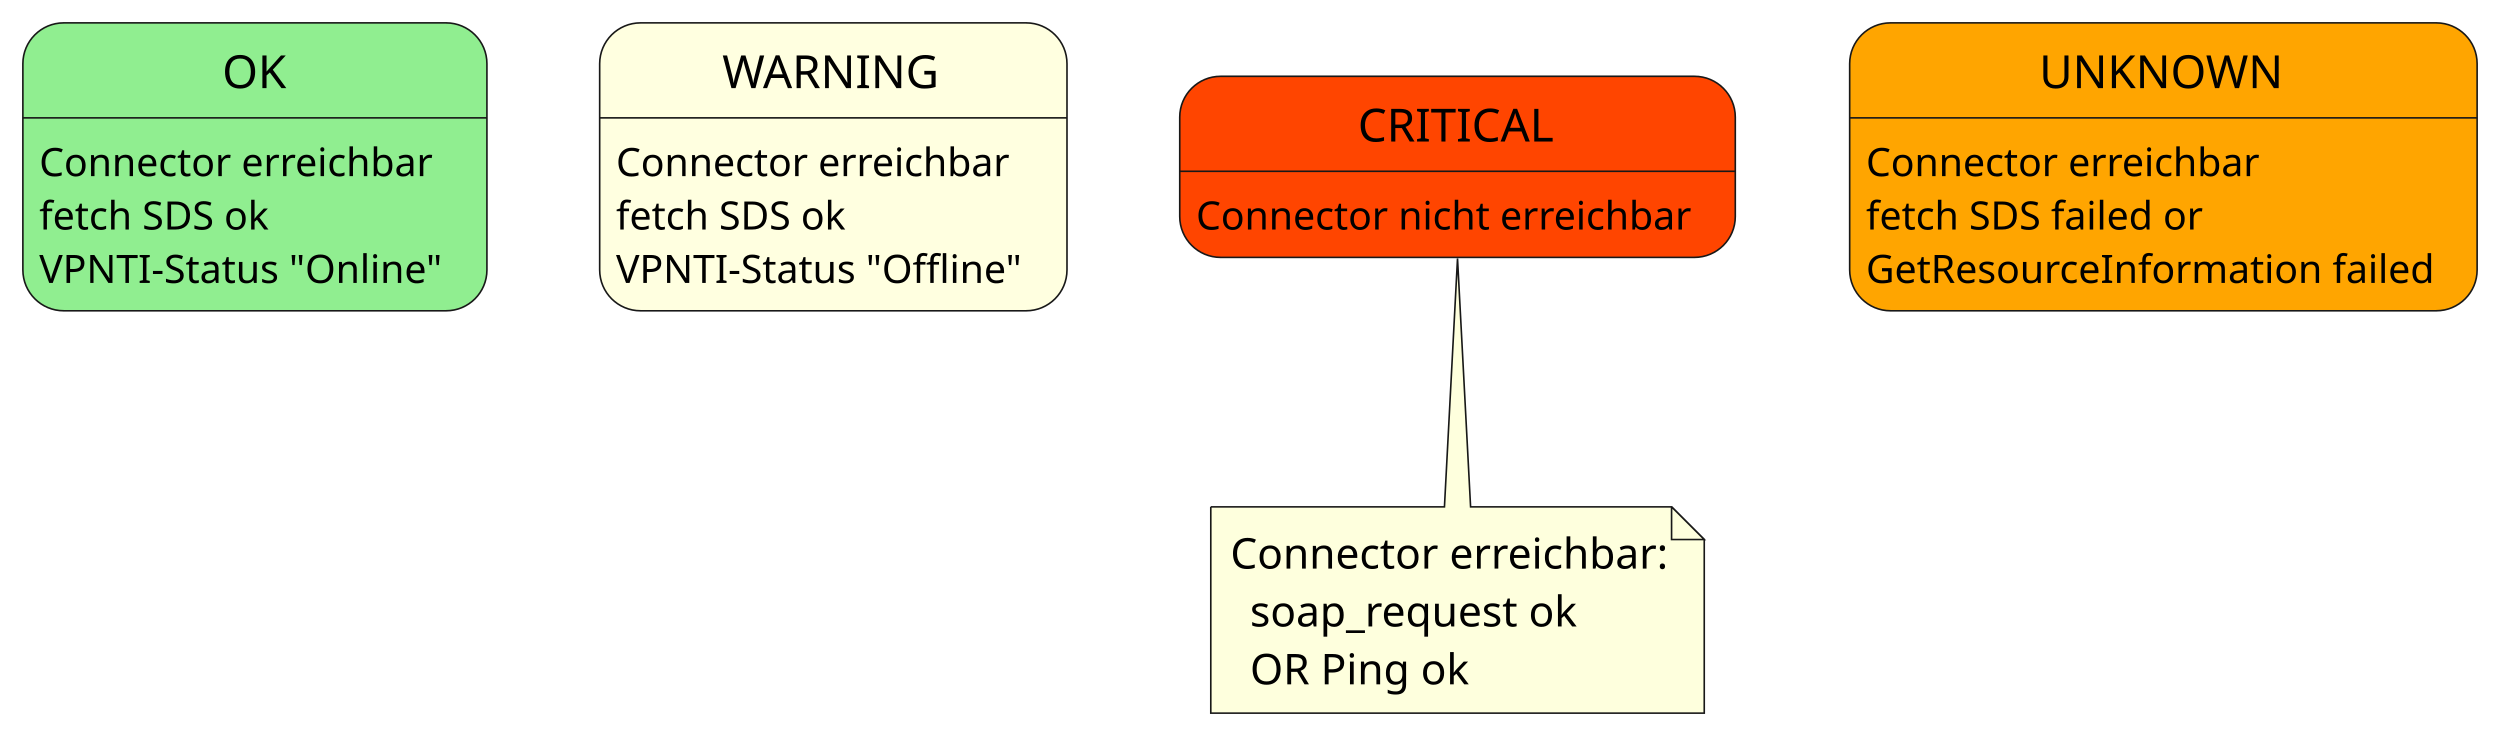
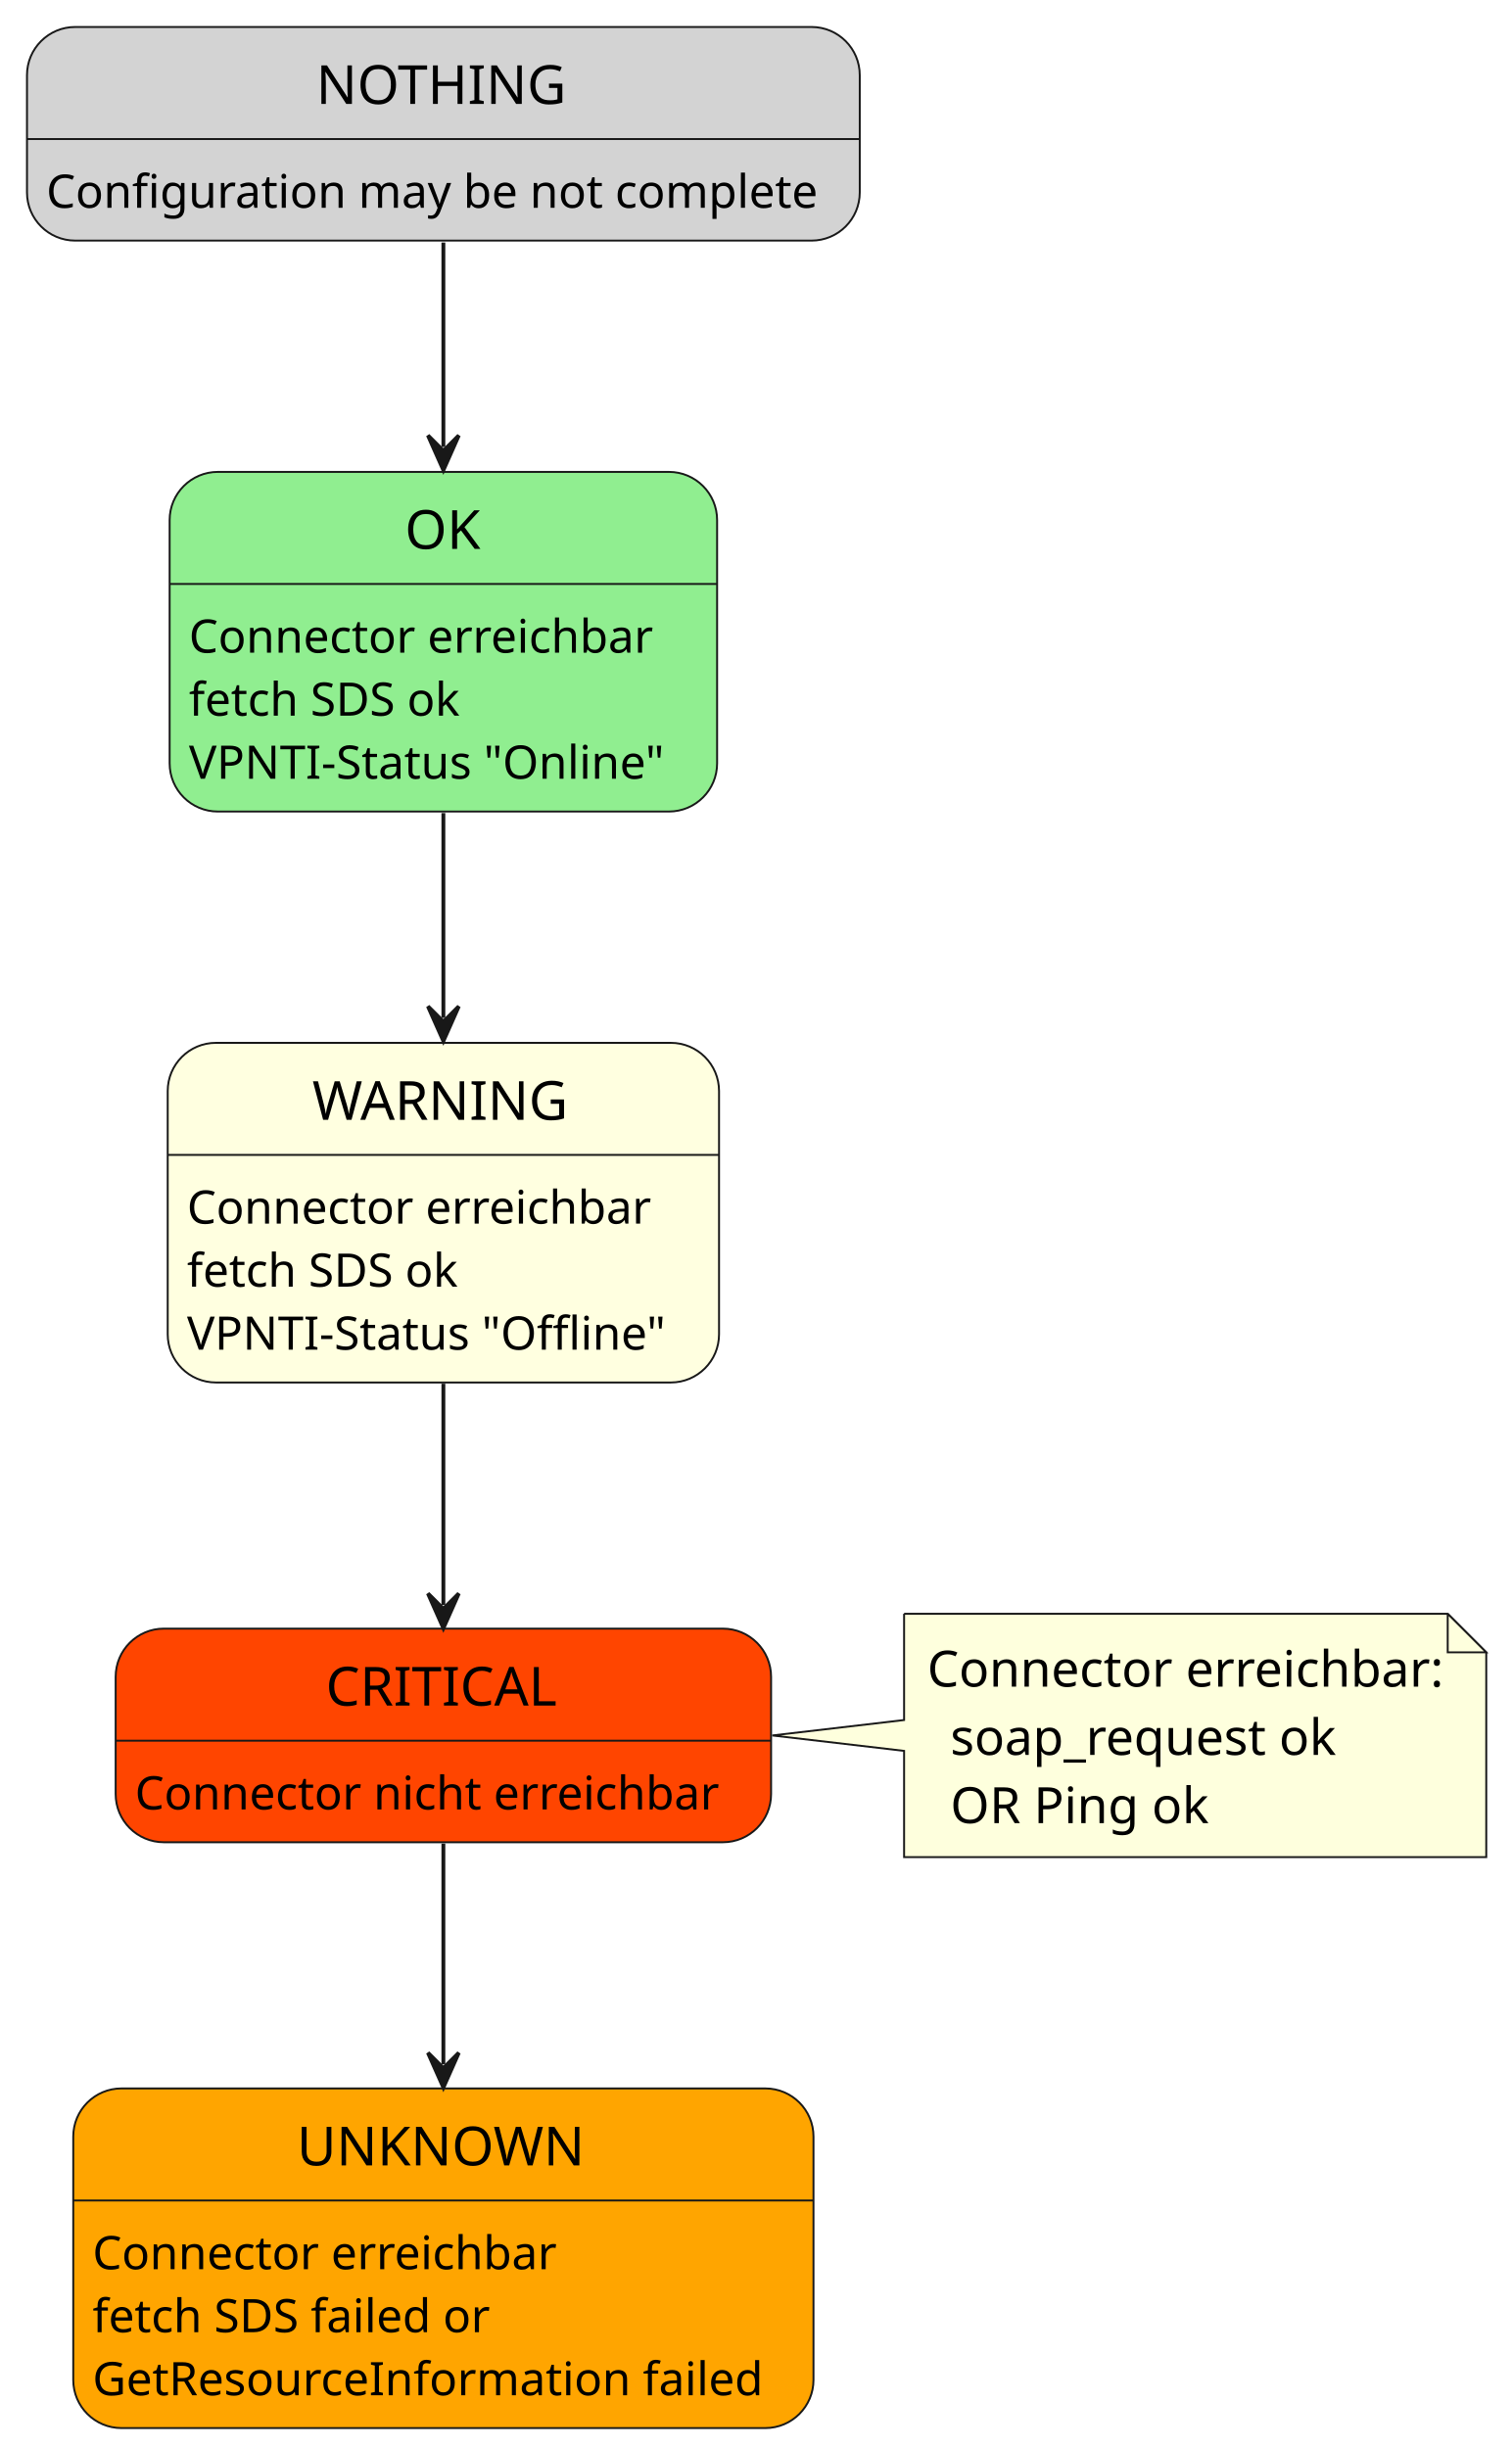
- <svg xmlns="http://www.w3.org/2000/svg" contentStyleType="text/css" height="225px" preserveAspectRatio="none" style="width:765px;height:225px;background:#FFFFFF;" version="1.1" viewBox="0 0 765 225" width="765px" zoomAndPan="magnify">
+ <svg xmlns="http://www.w3.org/2000/svg" contentStyleType="text/css" height="635px" preserveAspectRatio="none" style="width:392px;height:635px;background:#FFFFFF;" version="1.1" viewBox="0 0 392 635" width="392px" zoomAndPan="magnify">
  <defs />
  <g>
    <g id="OK">
-       <rect fill="#90EE90" height="88.1" rx="12.5" ry="12.5" style="stroke:#181818;stroke-width:0.5;" width="142" x="7" y="7" />
-       <line style="stroke:#181818;stroke-width:0.5;" x1="7" x2="149" y1="36.068" y2="36.068" />
-       <text fill="#000000" font-family="sans-serif" font-size="14" lengthAdjust="spacing" textLength="20" x="68" y="26.966">OK</text>
-       <text fill="#000000" font-family="sans-serif" font-size="12" lengthAdjust="spacing" textLength="120" x="12" y="53.896">Connector erreichbar</text>
-       <text fill="#000000" font-family="sans-serif" font-size="12" lengthAdjust="spacing" textLength="70" x="12" y="70.24">fetch SDS ok</text>
-       <text fill="#000000" font-family="sans-serif" font-size="12" lengthAdjust="spacing" textLength="122" x="12" y="86.584">VPNTI-Status "Online"</text>
+       <rect fill="#90EE90" height="88.1" rx="12.5" ry="12.5" style="stroke:#181818;stroke-width:0.5;" width="142" x="44" y="122.41" />
+       <line style="stroke:#181818;stroke-width:0.5;" x1="44" x2="186" y1="151.478" y2="151.478" />
+       <text fill="#000000" font-family="sans-serif" font-size="14" lengthAdjust="spacing" textLength="20" x="105" y="142.376">OK</text>
+       <text fill="#000000" font-family="sans-serif" font-size="12" lengthAdjust="spacing" textLength="120" x="49" y="169.306">Connector erreichbar</text>
+       <text fill="#000000" font-family="sans-serif" font-size="12" lengthAdjust="spacing" textLength="70" x="49" y="185.65">fetch SDS ok</text>
+       <text fill="#000000" font-family="sans-serif" font-size="12" lengthAdjust="spacing" textLength="122" x="49" y="201.994">VPNTI-Status "Online"</text>
    </g>
    <g id="WARNING">
-       <rect fill="#FFFFE0" height="88.1" rx="12.5" ry="12.5" style="stroke:#181818;stroke-width:0.5;" width="143" x="183.5" y="7" />
-       <line style="stroke:#181818;stroke-width:0.5;" x1="183.5" x2="326.5" y1="36.068" y2="36.068" />
-       <text fill="#000000" font-family="sans-serif" font-size="14" lengthAdjust="spacing" textLength="68" x="221" y="26.966">WARNING</text>
-       <text fill="#000000" font-family="sans-serif" font-size="12" lengthAdjust="spacing" textLength="120" x="188.5" y="53.896">Connector erreichbar</text>
-       <text fill="#000000" font-family="sans-serif" font-size="12" lengthAdjust="spacing" textLength="70" x="188.5" y="70.24">fetch SDS ok</text>
-       <text fill="#000000" font-family="sans-serif" font-size="12" lengthAdjust="spacing" textLength="123" x="188.5" y="86.584">VPNTI-Status "Offline"</text>
+       <rect fill="#FFFFE0" height="88.1" rx="12.5" ry="12.5" style="stroke:#181818;stroke-width:0.5;" width="143" x="43.5" y="270.51" />
+       <line style="stroke:#181818;stroke-width:0.5;" x1="43.5" x2="186.5" y1="299.578" y2="299.578" />
+       <text fill="#000000" font-family="sans-serif" font-size="14" lengthAdjust="spacing" textLength="68" x="81" y="290.476">WARNING</text>
+       <text fill="#000000" font-family="sans-serif" font-size="12" lengthAdjust="spacing" textLength="120" x="48.5" y="317.406">Connector erreichbar</text>
+       <text fill="#000000" font-family="sans-serif" font-size="12" lengthAdjust="spacing" textLength="70" x="48.5" y="333.75">fetch SDS ok</text>
+       <text fill="#000000" font-family="sans-serif" font-size="12" lengthAdjust="spacing" textLength="123" x="48.5" y="350.094">VPNTI-Status "Offline"</text>
    </g>
    <g id="CRITICAL">
-       <rect fill="#FF4500" height="55.412" rx="12.5" ry="12.5" style="stroke:#181818;stroke-width:0.5;" width="170" x="361" y="23.35" />
-       <line style="stroke:#181818;stroke-width:0.5;" x1="361" x2="531" y1="52.418" y2="52.418" />
-       <text fill="#000000" font-family="sans-serif" font-size="14" lengthAdjust="spacing" textLength="61" x="415.5" y="43.316">CRITICAL</text>
-       <text fill="#000000" font-family="sans-serif" font-size="12" lengthAdjust="spacing" textLength="150" x="366" y="70.246">Connector nicht erreichbar</text>
+       <rect fill="#FF4500" height="55.412" rx="12.5" ry="12.5" style="stroke:#181818;stroke-width:0.5;" width="170" x="30" y="422.46" />
+       <line style="stroke:#181818;stroke-width:0.5;" x1="30" x2="200" y1="451.528" y2="451.528" />
+       <text fill="#000000" font-family="sans-serif" font-size="14" lengthAdjust="spacing" textLength="61" x="84.5" y="442.426">CRITICAL</text>
+       <text fill="#000000" font-family="sans-serif" font-size="12" lengthAdjust="spacing" textLength="150" x="35" y="469.356">Connector nicht erreichbar</text>
    </g>
    <g id="UNKNOWN">
-       <rect fill="#FFA500" height="88.1" rx="12.5" ry="12.5" style="stroke:#181818;stroke-width:0.5;" width="192" x="566" y="7" />
-       <line style="stroke:#181818;stroke-width:0.5;" x1="566" x2="758" y1="36.068" y2="36.068" />
-       <text fill="#000000" font-family="sans-serif" font-size="14" lengthAdjust="spacing" textLength="76" x="624" y="26.966">UNKNOWN</text>
-       <text fill="#000000" font-family="sans-serif" font-size="12" lengthAdjust="spacing" textLength="120" x="571" y="53.896">Connector erreichbar</text>
-       <text fill="#000000" font-family="sans-serif" font-size="12" lengthAdjust="spacing" textLength="103" x="571" y="70.24">fetch SDS failed or</text>
-       <text fill="#000000" font-family="sans-serif" font-size="12" lengthAdjust="spacing" textLength="172" x="571" y="86.584">GetResourceInformation failed</text>
+       <rect fill="#FFA500" height="88.1" rx="12.5" ry="12.5" style="stroke:#181818;stroke-width:0.5;" width="192" x="19" y="541.73" />
+       <line style="stroke:#181818;stroke-width:0.5;" x1="19" x2="211" y1="570.798" y2="570.798" />
+       <text fill="#000000" font-family="sans-serif" font-size="14" lengthAdjust="spacing" textLength="76" x="77" y="561.696">UNKNOWN</text>
+       <text fill="#000000" font-family="sans-serif" font-size="12" lengthAdjust="spacing" textLength="120" x="24" y="588.626">Connector erreichbar</text>
+       <text fill="#000000" font-family="sans-serif" font-size="12" lengthAdjust="spacing" textLength="103" x="24" y="604.97">fetch SDS failed or</text>
+       <text fill="#000000" font-family="sans-serif" font-size="12" lengthAdjust="spacing" textLength="172" x="24" y="621.314">GetResourceInformation failed</text>
    </g>
-     <g id="elem_GMN6">
-       <path d="M370.5,155.1 L370.5,218.218 A0,0 0 0 0 370.5,218.218 L521.5,218.218 A0,0 0 0 0 521.5,218.218 L521.5,165.1 L511.5,155.1 L450,155.1 L446,79.09 L442,155.1 L370.5,155.1 A0,0 0 0 0 370.5,155.1 " fill="#FEFFDD" style="stroke:#181818;stroke-width:0.5;" />
-       <path d="M511.5,155.1 L511.5,165.1 L521.5,165.1 L511.5,155.1 " fill="#FEFFDD" style="stroke:#181818;stroke-width:0.5;" />
-       <text fill="#000000" font-family="sans-serif" font-size="13" lengthAdjust="spacing" textLength="130" x="376.5" y="173.997">Connector erreichbar:</text>
-       <text fill="#000000" font-family="sans-serif" font-size="13" lengthAdjust="spacing" textLength="99" x="382.5" y="191.703">soap_request ok</text>
-       <text fill="#000000" font-family="sans-serif" font-size="13" lengthAdjust="spacing" textLength="66" x="382.5" y="209.409">OR Ping ok</text>
+     <g id="NOTHING">
+       <rect fill="#D3D3D3" height="55.412" rx="12.5" ry="12.5" style="stroke:#181818;stroke-width:0.5;" width="216" x="7" y="7" />
+       <line style="stroke:#181818;stroke-width:0.5;" x1="7" x2="223" y1="36.068" y2="36.068" />
+       <text fill="#000000" font-family="sans-serif" font-size="14" lengthAdjust="spacing" textLength="66" x="82" y="26.966">NOTHING</text>
+       <text fill="#000000" font-family="sans-serif" font-size="12" lengthAdjust="spacing" textLength="196" x="12" y="53.896">Configuration may be not complete</text>
+     </g>
+     <g id="elem_GMN7">
+       <path d="M234.5,418.61 L234.5,446.17 L200.31,450.17 L234.5,454.17 L234.5,481.728 A0,0 0 0 0 234.5,481.728 L385.5,481.728 A0,0 0 0 0 385.5,481.728 L385.5,428.61 L375.5,418.61 L234.5,418.61 A0,0 0 0 0 234.5,418.61 " fill="#FEFFDD" style="stroke:#181818;stroke-width:0.5;" />
+       <path d="M375.5,418.61 L375.5,428.61 L385.5,428.61 L375.5,418.61 " fill="#FEFFDD" style="stroke:#181818;stroke-width:0.5;" />
+       <text fill="#000000" font-family="sans-serif" font-size="13" lengthAdjust="spacing" textLength="130" x="240.5" y="437.507">Connector erreichbar:</text>
+       <text fill="#000000" font-family="sans-serif" font-size="13" lengthAdjust="spacing" textLength="99" x="246.5" y="455.213">soap_request ok</text>
+       <text fill="#000000" font-family="sans-serif" font-size="13" lengthAdjust="spacing" textLength="66" x="246.5" y="472.919">OR Ping ok</text>
+     </g>
+     <g id="link_NOTHING_OK">
+       <path d="M115,62.91 C115,80 115,96.43 115,115.95 " fill="none" id="NOTHING-to-OK" style="stroke:#181818;stroke-width:1.0;" />
+       <polygon fill="#181818" points="115,121.95,119,112.95,115,116.95,111,112.95,115,121.95" style="stroke:#181818;stroke-width:1.0;" />
+     </g>
+     <g id="link_OK_WARNING">
+       <path d="M115,210.9 C115,229.57 115,245.35 115,264.04 " fill="none" id="OK-to-WARNING" style="stroke:#181818;stroke-width:1.0;" />
+       <polygon fill="#181818" points="115,270.04,119,261.04,115,265.04,111,261.04,115,270.04" style="stroke:#181818;stroke-width:1.0;" />
+     </g>
+     <g id="link_WARNING_CRITICAL">
+       <path d="M115,358.94 C115,379.82 115,398.19 115,416.34 " fill="none" id="WARNING-to-CRITICAL" style="stroke:#181818;stroke-width:1.0;" />
+       <polygon fill="#181818" points="115,422.34,119,413.34,115,417.34,111,413.34,115,422.34" style="stroke:#181818;stroke-width:1.0;" />
+     </g>
+     <g id="link_CRITICAL_UNKNOWN">
+       <path d="M115,478.21 C115,496.36 115,514.66 115,535.48 " fill="none" id="CRITICAL-to-UNKNOWN" style="stroke:#181818;stroke-width:1.0;" />
+       <polygon fill="#181818" points="115,541.48,119,532.48,115,536.48,111,532.48,115,541.48" style="stroke:#181818;stroke-width:1.0;" />
    </g>
  </g>
</svg>
